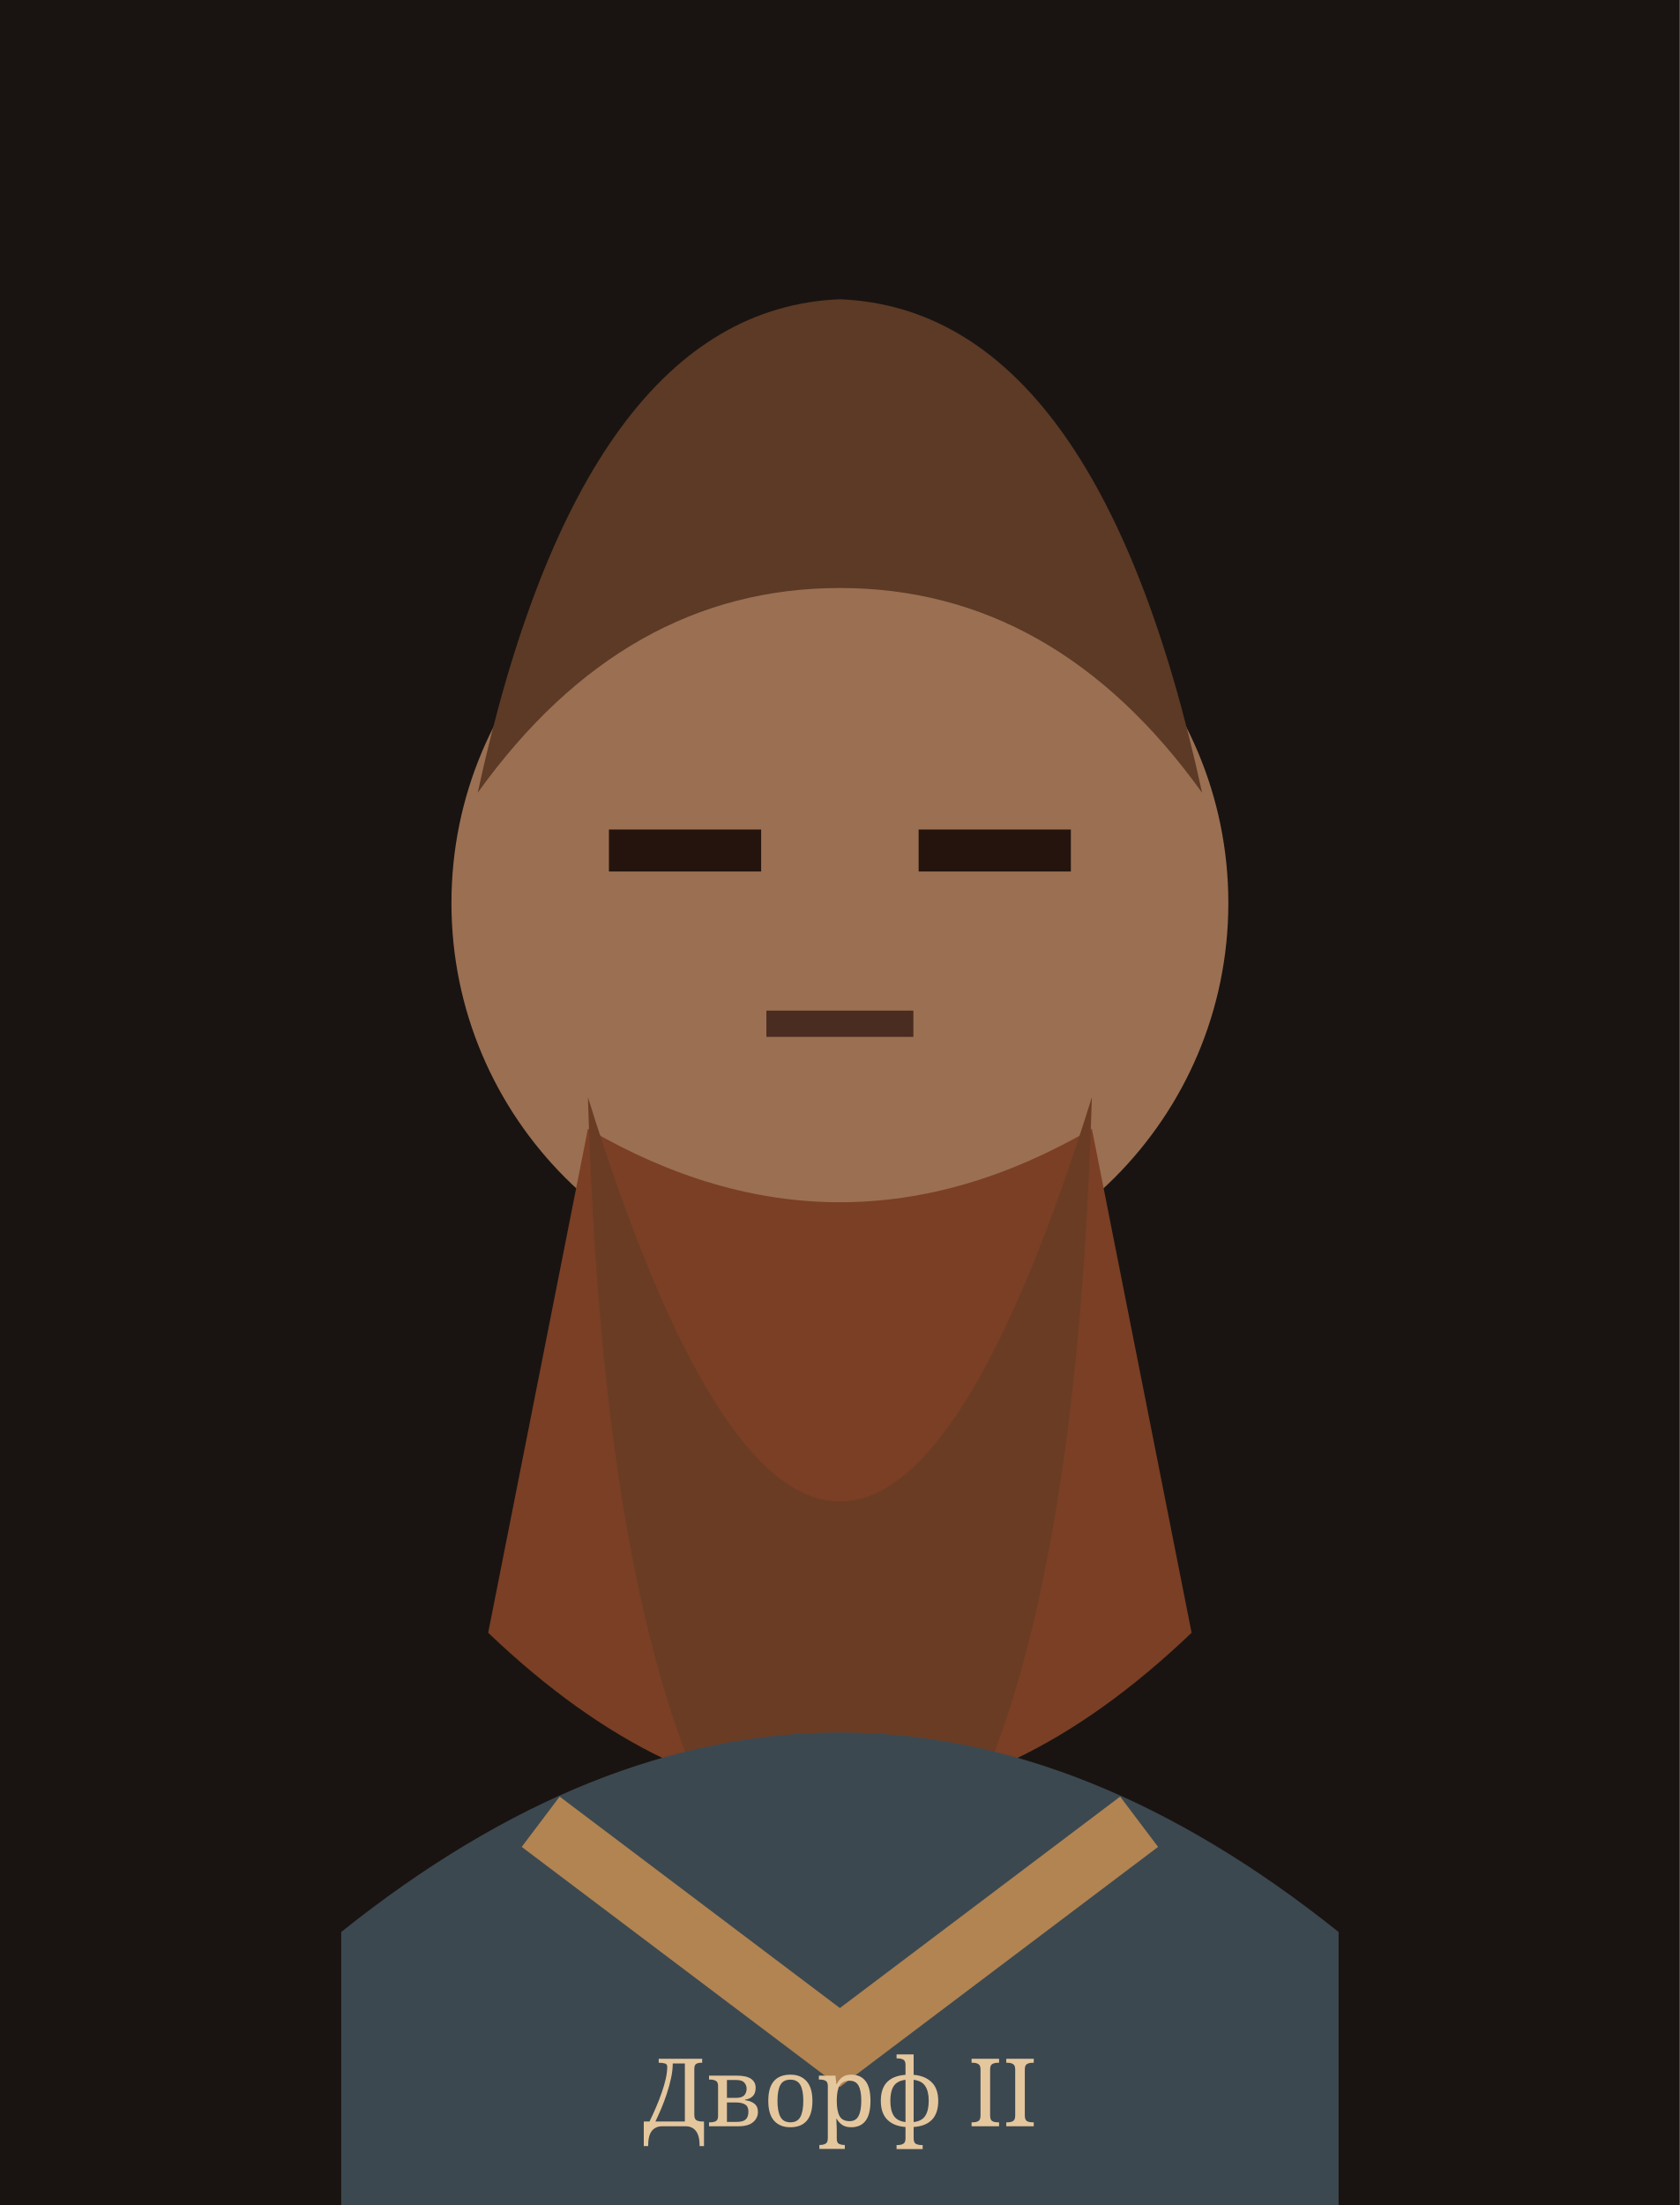
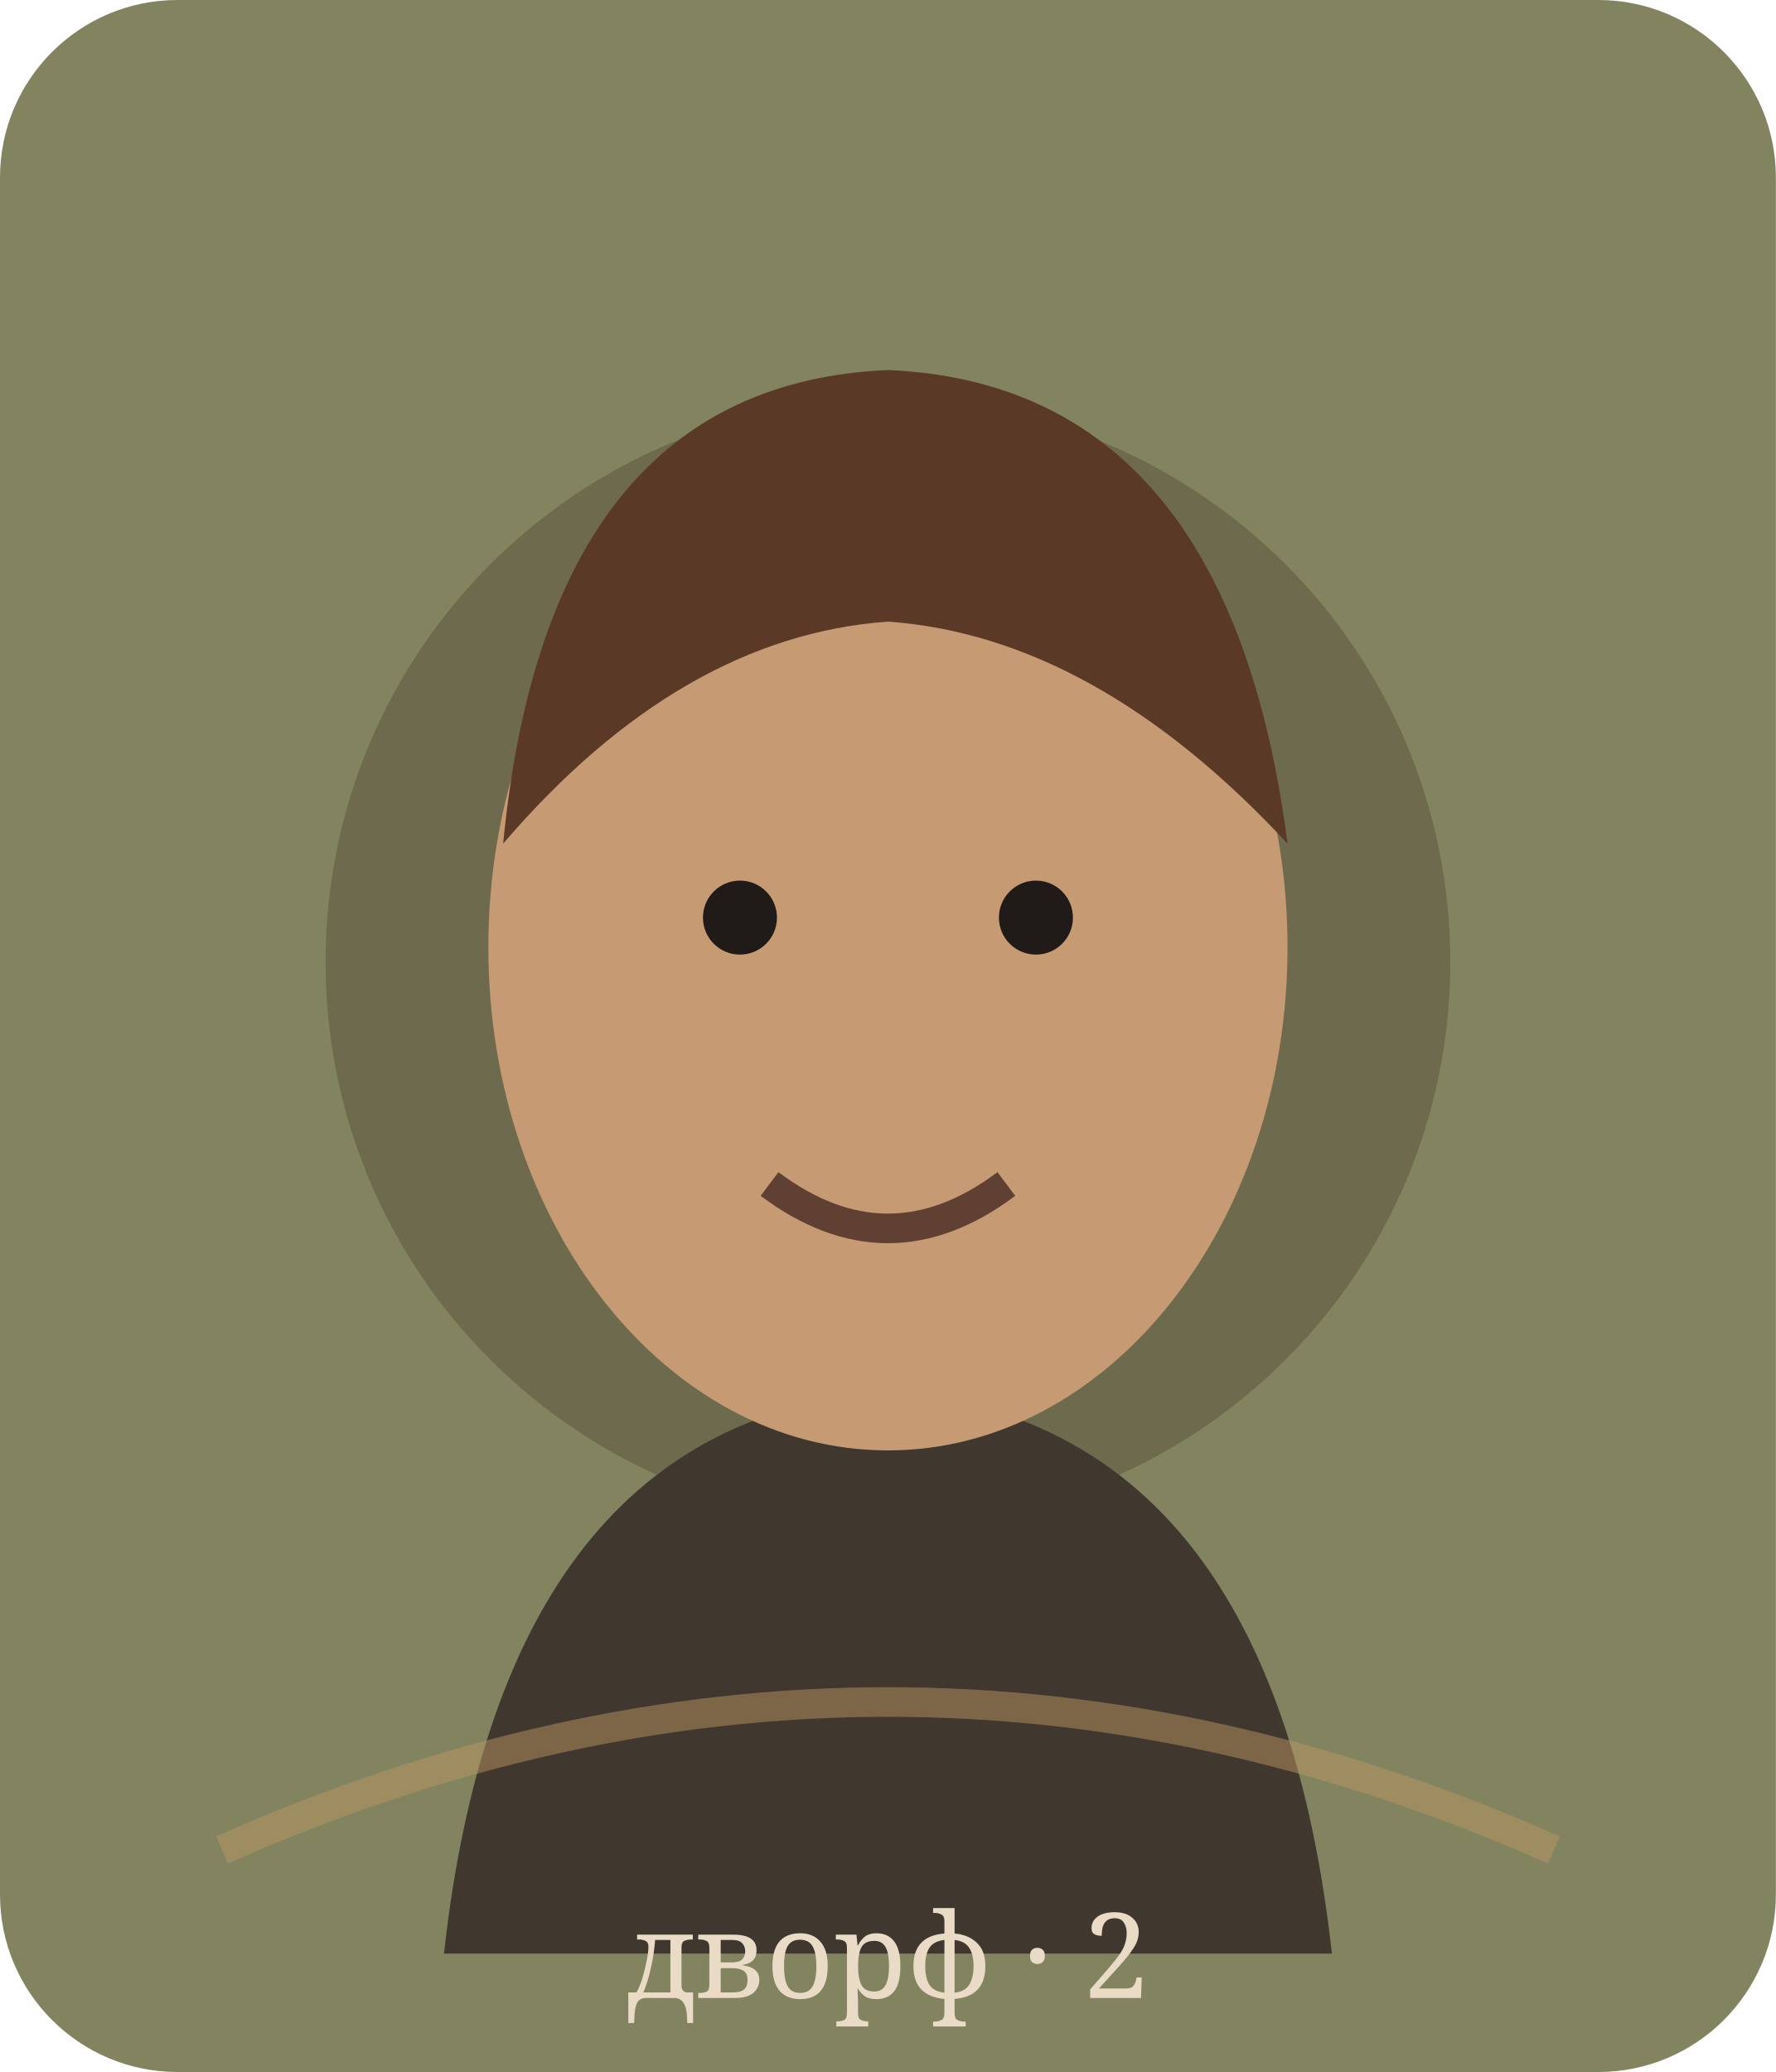
- <svg xmlns="http://www.w3.org/2000/svg" viewBox="0 0 320 420">
-   <rect width="320" height="420" fill="#191411" />
-   <circle cx="160" cy="172" r="74" fill="#9b6f52" />
-   <path d="M91 151q20-92 69-94 49 2 69 94-28-39-69-39t-69 39" fill="#5c3a25" />
-   <path d="M112 215q48 28 96 0l19 96q-67 64-134 0z" fill="#7a3f25" />
-   <path d="M112 209q48 154 96 0-4 139-48 166-44-27-48-166" fill="#6a3c24" />
-   <path d="M116 162h29M175 162h29" stroke="#24140d" stroke-width="8" />
-   <path d="M146 195h28" stroke="#4a2c20" stroke-width="5" />
-   <path d="M65 420v-52q95-76 190 0v52" fill="#3c4850" />
-   <path d="M103 347l57 43 57-43" fill="none" stroke="#b18451" stroke-width="12" />
-   <text x="160" y="405" text-anchor="middle" fill="#e5c79e" font-family="serif" font-size="18">Дворф II</text>
+ <svg xmlns="http://www.w3.org/2000/svg" viewBox="0 0 120 140">
+   <rect width="120" height="140" rx="12" fill="#81845f" />
+   <circle cx="60" cy="65" r="38" fill="#4b3a2d" opacity=".35" />
+   <path d="M30 132 Q34 96 60 94 Q86 96 90 132" fill="#40372f" />
+   <ellipse cx="60" cy="64" rx="27" ry="34" fill="#c69a72" />
+   <path d="M34 57 Q37 26 60 25 Q83 26 87 57 Q74 43 60 42 Q46 43 34 57" fill="#5b3927" />
+   <circle cx="50" cy="62" r="2.5" fill="#201b18" />
+   <circle cx="70" cy="62" r="2.5" fill="#201b18" />
+   <path d="M52 80 Q60 86 68 80" fill="none" stroke="#5f4032" stroke-width="2" />
+   <path d="M15 125 Q60 105 105 125" fill="none" stroke="#b99562" stroke-width="2" opacity=".5" />
+   <text x="60" y="135" text-anchor="middle" font-family="serif" font-size="8" fill="#eadbc7">дворф · 2</text>
</svg>
